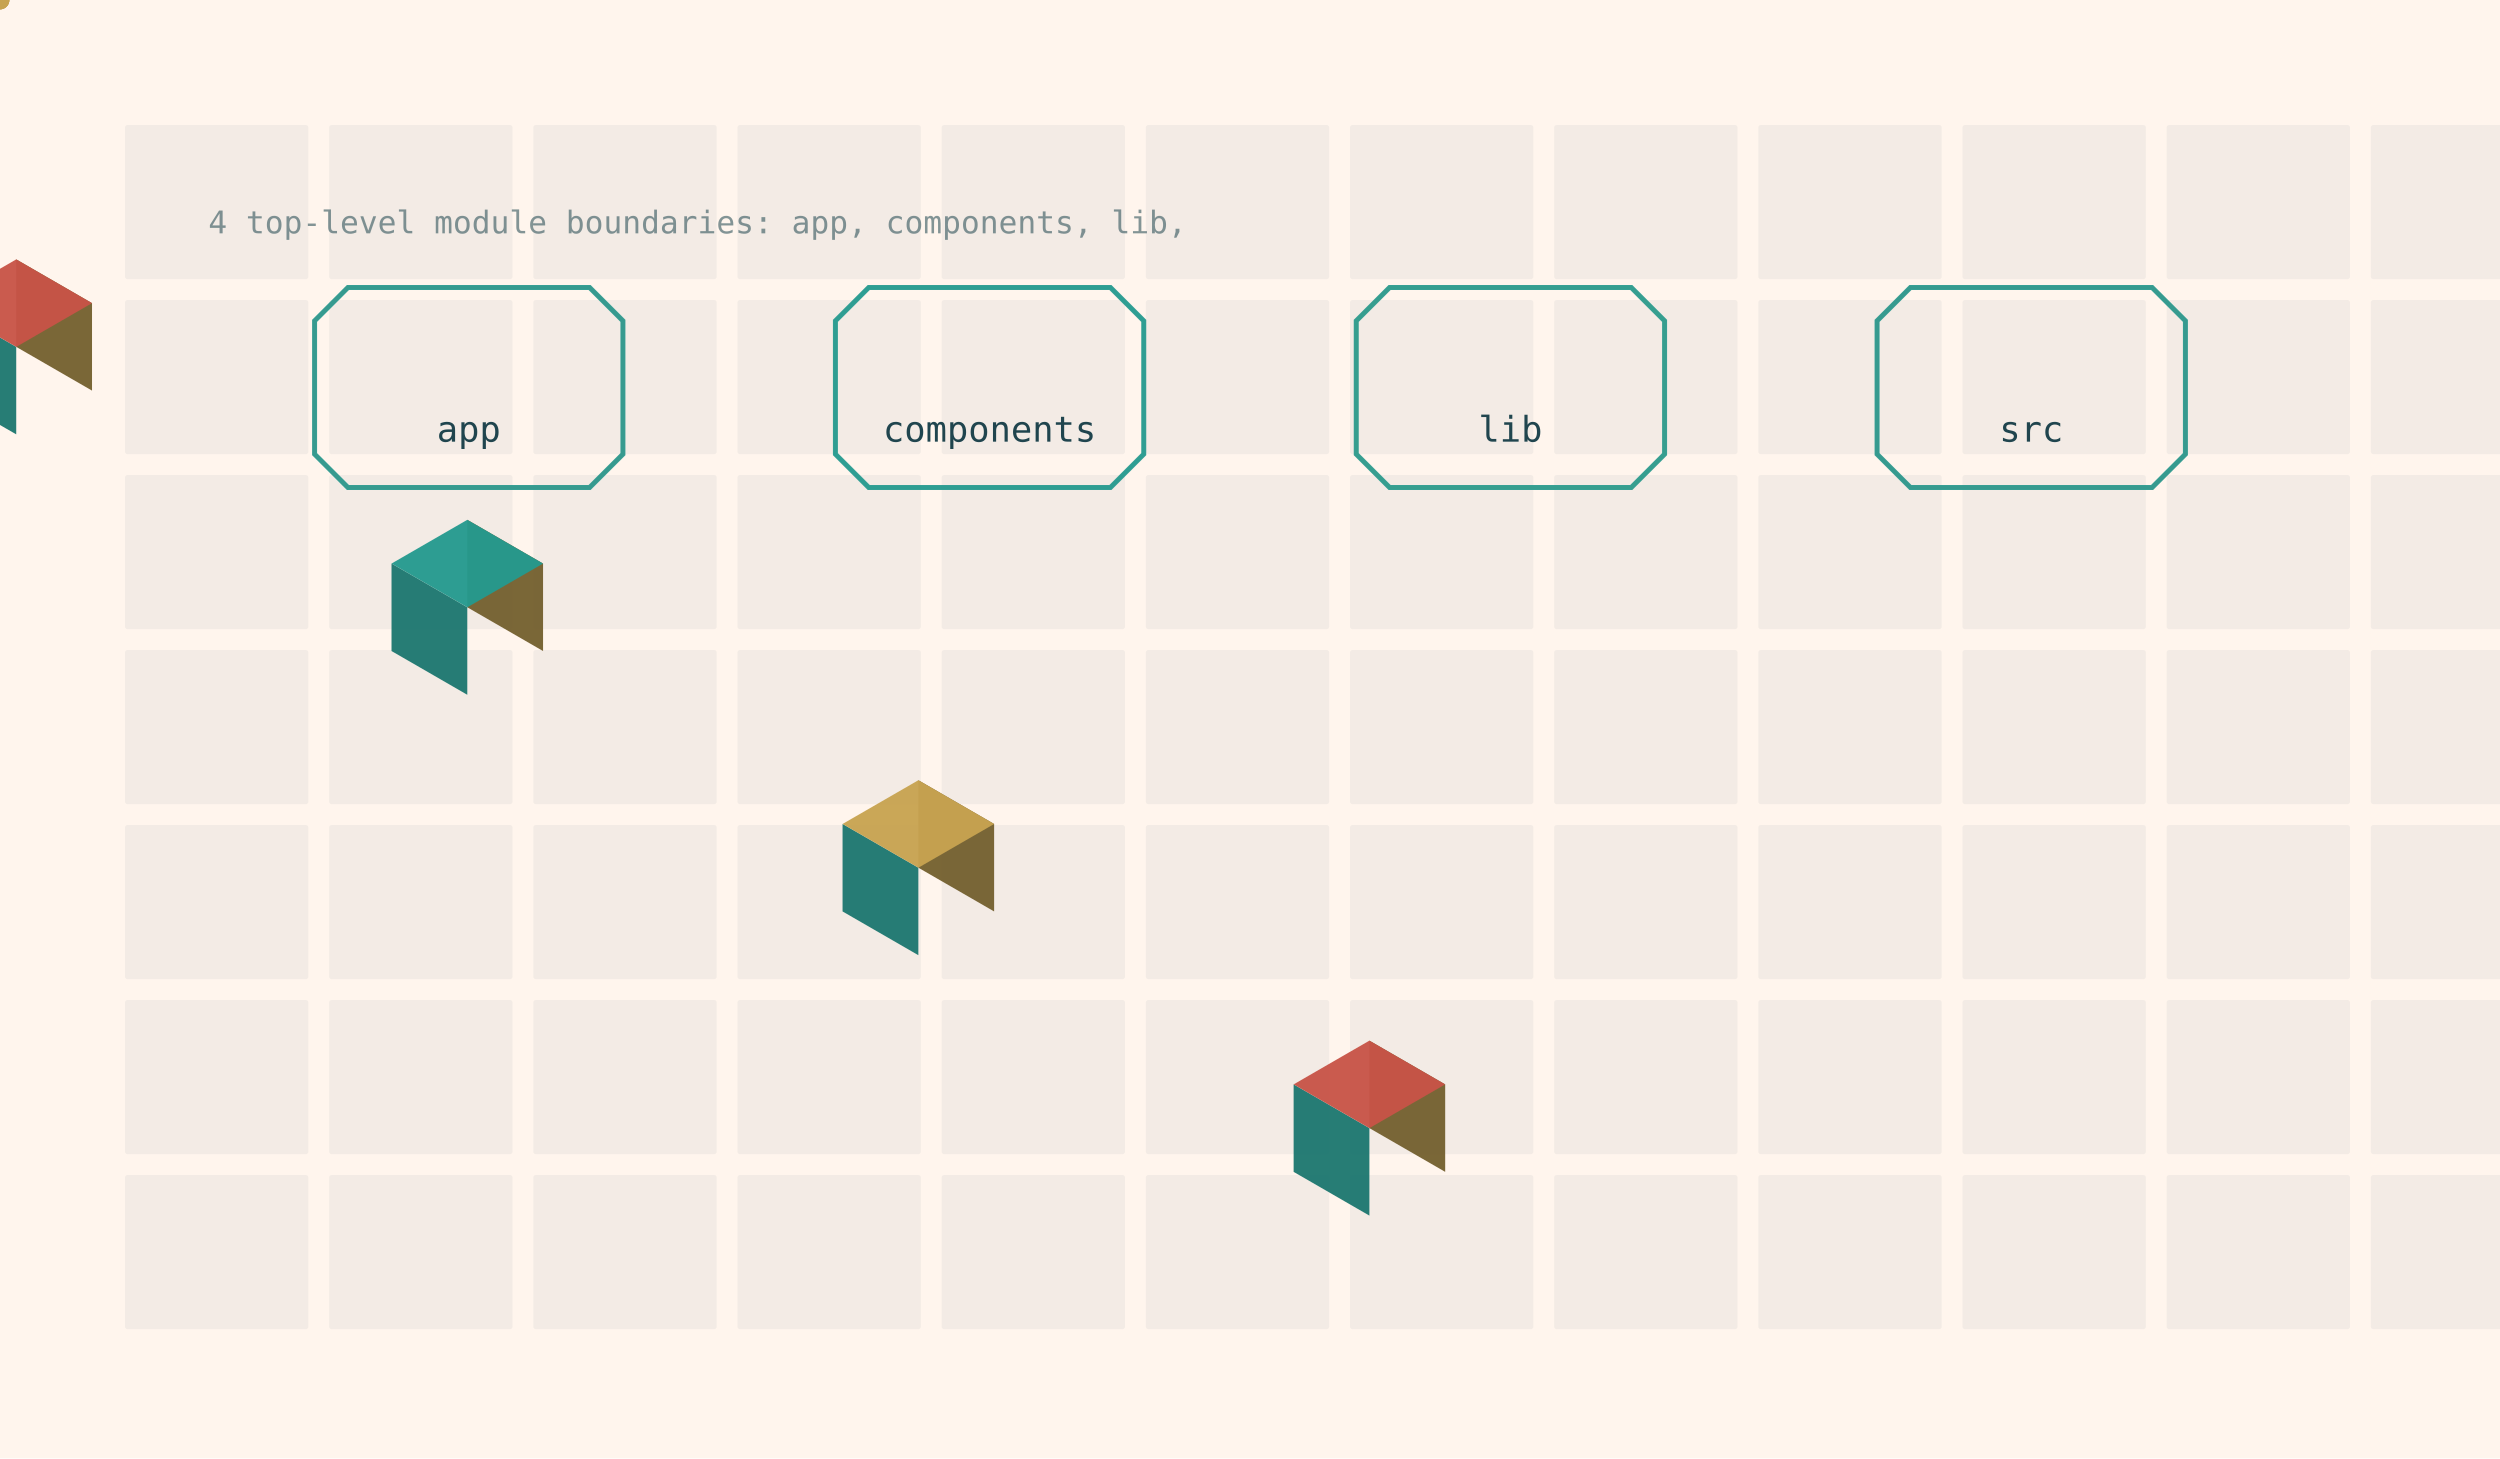
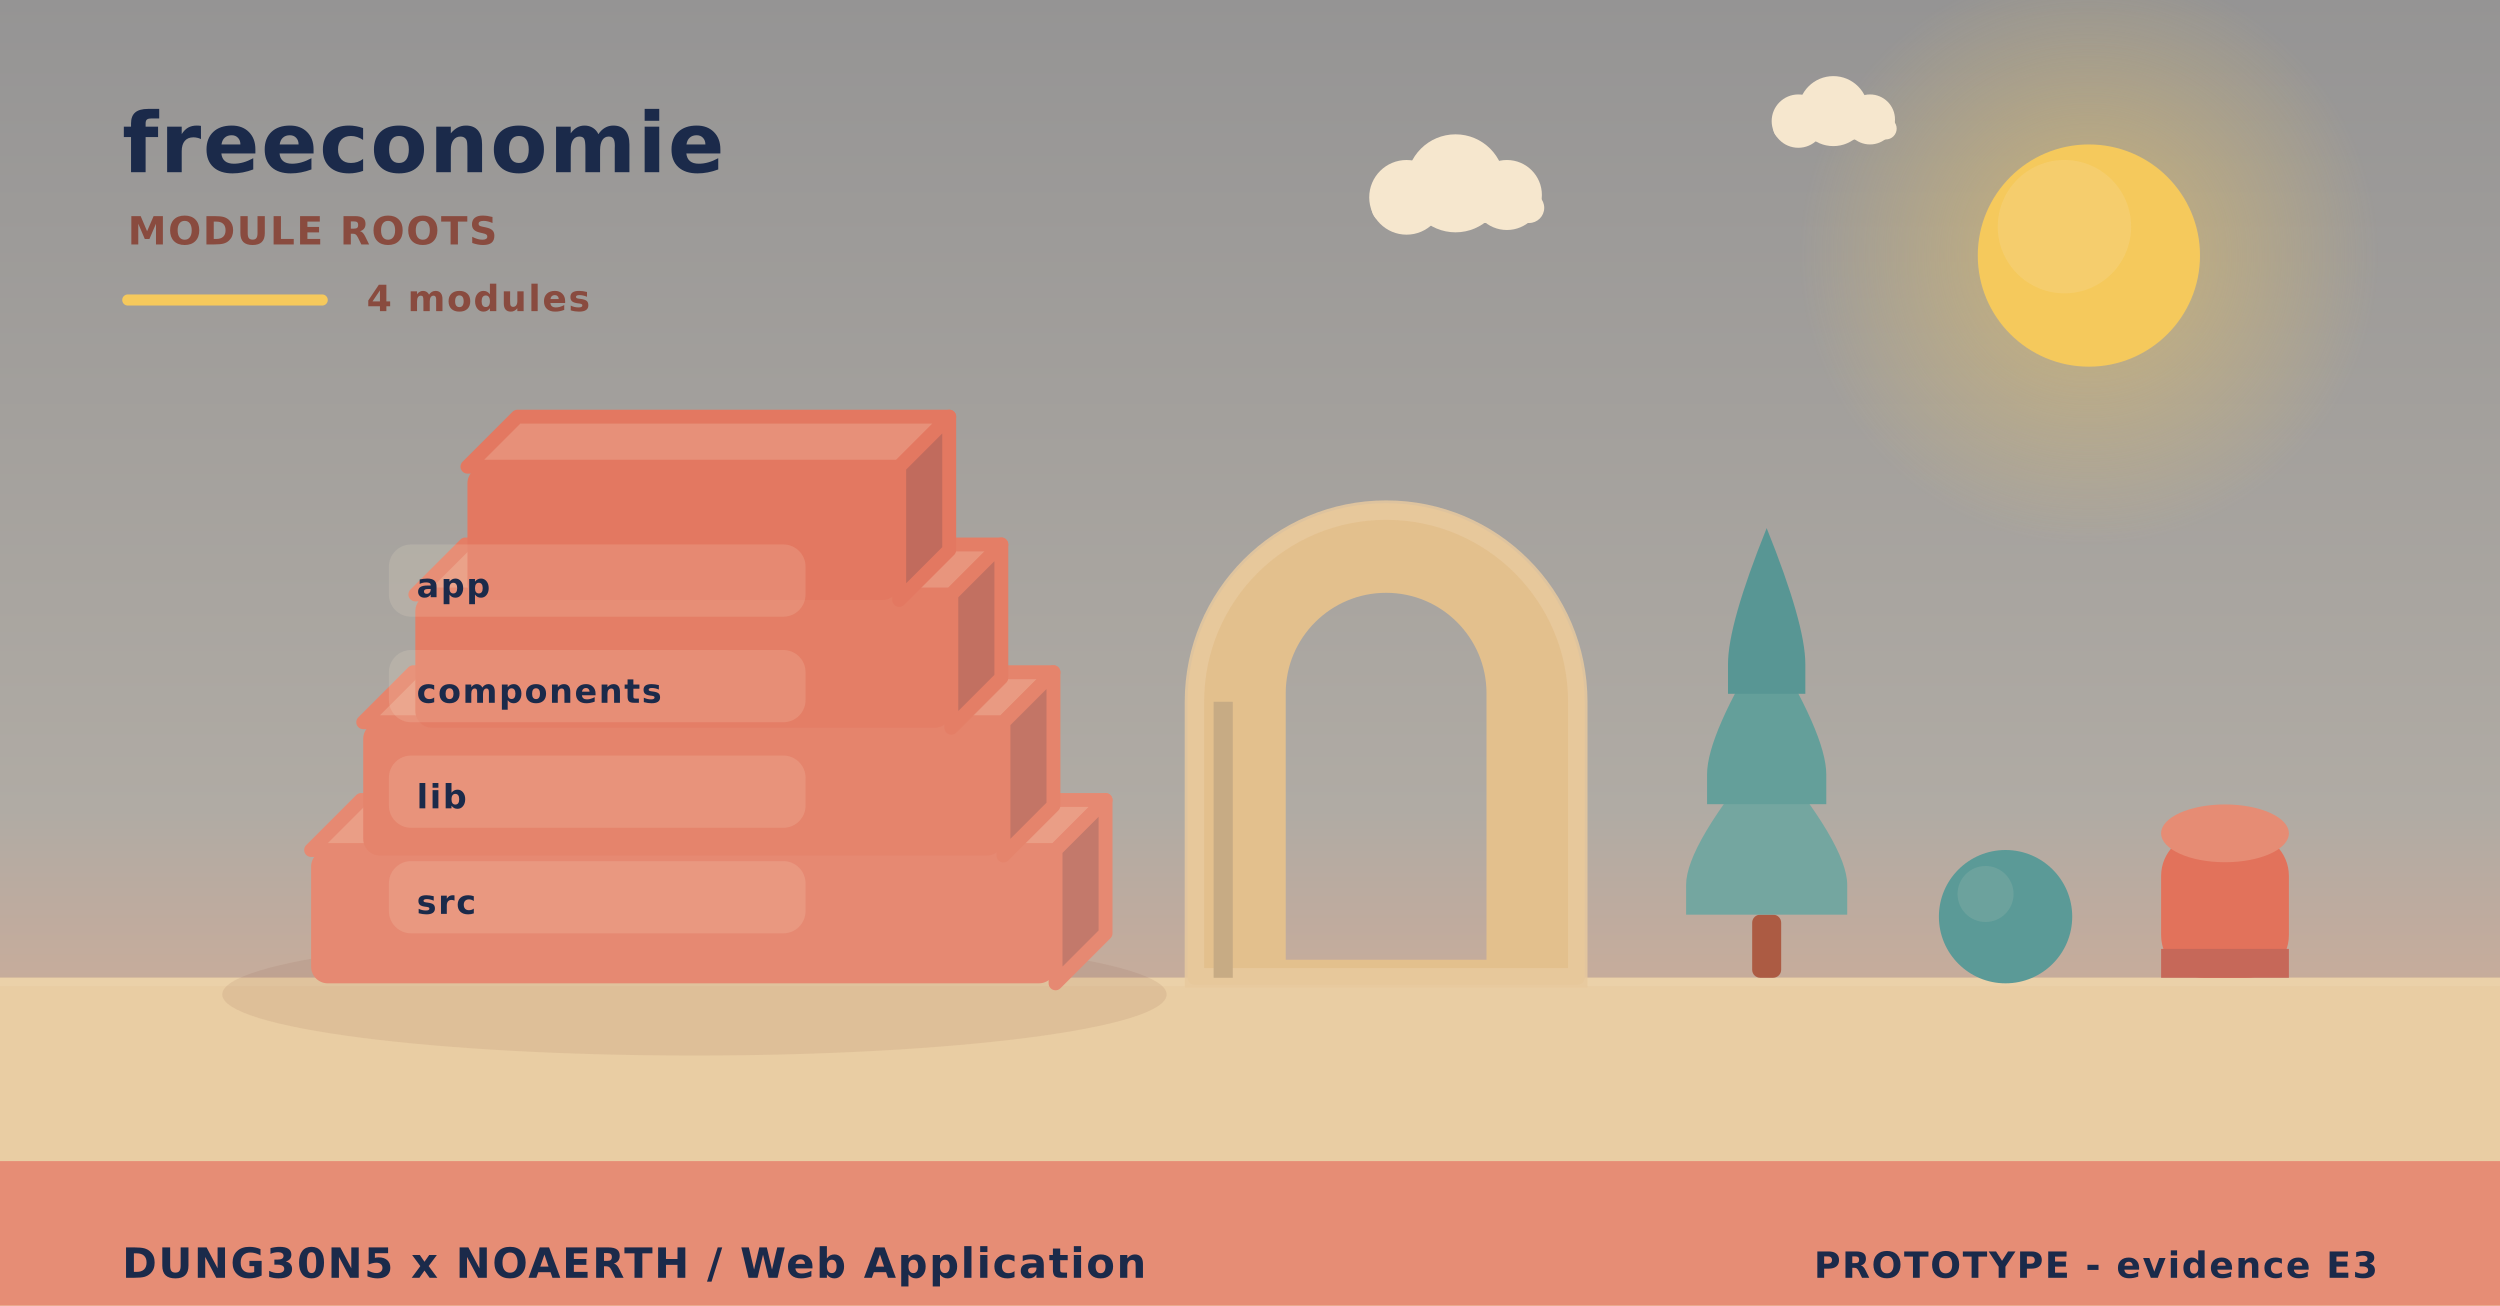
- <svg xmlns="http://www.w3.org/2000/svg" viewBox="0 0 1200 700" width="1200" height="700" role="img" aria-label="freeconomie architecture">
-   <rect width="1200" height="700" fill="#fff5ed" />
-   <defs>
-     <linearGradient id="ga" x1="0" y1="0" x2="1" y2="1">
-       <stop offset="0%" stop-color="#c75346" />
-       <stop offset="100%" stop-color="#24998e" />
-     </linearGradient>
-   </defs>
-   <rect x="60.00" y="60.00" width="88.00" height="74.00" rx="1.20" fill="#09343f" opacity="0.05" />
-   <rect x="158.00" y="60.00" width="88.00" height="74.00" rx="1.20" fill="#09343f" opacity="0.05" />
-   <rect x="256.00" y="60.00" width="88.00" height="74.00" rx="1.20" fill="#09343f" opacity="0.05" />
-   <rect x="354.00" y="60.00" width="88.00" height="74.00" rx="1.20" fill="#09343f" opacity="0.05" />
-   <rect x="452.00" y="60.00" width="88.00" height="74.00" rx="1.20" fill="#09343f" opacity="0.05" />
-   <rect x="550.00" y="60.00" width="88.00" height="74.00" rx="1.20" fill="#09343f" opacity="0.05" />
-   <rect x="648.00" y="60.00" width="88.00" height="74.00" rx="1.20" fill="#09343f" opacity="0.05" />
-   <rect x="746.00" y="60.00" width="88.00" height="74.00" rx="1.20" fill="#09343f" opacity="0.05" />
-   <rect x="844.00" y="60.00" width="88.00" height="74.00" rx="1.20" fill="#09343f" opacity="0.05" />
-   <rect x="942.00" y="60.00" width="88.00" height="74.00" rx="1.20" fill="#09343f" opacity="0.05" />
-   <rect x="1040.00" y="60.00" width="88.00" height="74.00" rx="1.20" fill="#09343f" opacity="0.05" />
-   <rect x="1138.00" y="60.00" width="88.00" height="74.00" rx="1.20" fill="#09343f" opacity="0.05" />
-   <rect x="60.00" y="144.00" width="88.00" height="74.00" rx="1.20" fill="#09343f" opacity="0.05" />
-   <rect x="158.00" y="144.00" width="88.00" height="74.00" rx="1.20" fill="#09343f" opacity="0.05" />
-   <rect x="256.00" y="144.00" width="88.00" height="74.00" rx="1.20" fill="#09343f" opacity="0.05" />
-   <rect x="354.00" y="144.00" width="88.00" height="74.00" rx="1.20" fill="#09343f" opacity="0.05" />
-   <rect x="452.00" y="144.00" width="88.00" height="74.00" rx="1.20" fill="#09343f" opacity="0.05" />
-   <rect x="550.00" y="144.00" width="88.00" height="74.00" rx="1.20" fill="#09343f" opacity="0.05" />
-   <rect x="648.00" y="144.00" width="88.00" height="74.00" rx="1.20" fill="#09343f" opacity="0.05" />
-   <rect x="746.00" y="144.00" width="88.00" height="74.00" rx="1.20" fill="#09343f" opacity="0.05" />
-   <rect x="844.00" y="144.00" width="88.00" height="74.00" rx="1.20" fill="#09343f" opacity="0.05" />
-   <rect x="942.00" y="144.00" width="88.00" height="74.00" rx="1.20" fill="#09343f" opacity="0.05" />
-   <rect x="1040.00" y="144.00" width="88.00" height="74.00" rx="1.20" fill="#09343f" opacity="0.05" />
-   <rect x="1138.00" y="144.00" width="88.00" height="74.00" rx="1.20" fill="#09343f" opacity="0.05" />
-   <rect x="60.00" y="228.00" width="88.00" height="74.00" rx="1.20" fill="#09343f" opacity="0.05" />
-   <rect x="158.00" y="228.00" width="88.00" height="74.00" rx="1.20" fill="#09343f" opacity="0.05" />
-   <rect x="256.00" y="228.00" width="88.00" height="74.00" rx="1.20" fill="#09343f" opacity="0.05" />
-   <rect x="354.00" y="228.00" width="88.00" height="74.00" rx="1.20" fill="#09343f" opacity="0.05" />
-   <rect x="452.00" y="228.00" width="88.00" height="74.00" rx="1.20" fill="#09343f" opacity="0.05" />
-   <rect x="550.00" y="228.00" width="88.00" height="74.00" rx="1.20" fill="#09343f" opacity="0.05" />
-   <rect x="648.00" y="228.00" width="88.00" height="74.00" rx="1.20" fill="#09343f" opacity="0.05" />
-   <rect x="746.00" y="228.00" width="88.00" height="74.00" rx="1.20" fill="#09343f" opacity="0.05" />
-   <rect x="844.00" y="228.00" width="88.00" height="74.00" rx="1.20" fill="#09343f" opacity="0.05" />
-   <rect x="942.00" y="228.00" width="88.00" height="74.00" rx="1.20" fill="#09343f" opacity="0.05" />
-   <rect x="1040.00" y="228.00" width="88.00" height="74.00" rx="1.20" fill="#09343f" opacity="0.05" />
-   <rect x="1138.00" y="228.00" width="88.00" height="74.00" rx="1.20" fill="#09343f" opacity="0.05" />
-   <rect x="60.00" y="312.00" width="88.00" height="74.00" rx="1.20" fill="#09343f" opacity="0.05" />
-   <rect x="158.00" y="312.00" width="88.00" height="74.00" rx="1.20" fill="#09343f" opacity="0.05" />
-   <rect x="256.00" y="312.00" width="88.00" height="74.00" rx="1.20" fill="#09343f" opacity="0.05" />
-   <rect x="354.00" y="312.00" width="88.00" height="74.00" rx="1.20" fill="#09343f" opacity="0.05" />
-   <rect x="452.00" y="312.00" width="88.00" height="74.00" rx="1.20" fill="#09343f" opacity="0.05" />
-   <rect x="550.00" y="312.00" width="88.00" height="74.00" rx="1.20" fill="#09343f" opacity="0.05" />
-   <rect x="648.00" y="312.00" width="88.00" height="74.00" rx="1.20" fill="#09343f" opacity="0.05" />
-   <rect x="746.00" y="312.00" width="88.00" height="74.00" rx="1.20" fill="#09343f" opacity="0.05" />
-   <rect x="844.00" y="312.00" width="88.00" height="74.00" rx="1.20" fill="#09343f" opacity="0.05" />
-   <rect x="942.00" y="312.00" width="88.00" height="74.00" rx="1.20" fill="#09343f" opacity="0.05" />
-   <rect x="1040.00" y="312.00" width="88.00" height="74.00" rx="1.20" fill="#09343f" opacity="0.05" />
-   <rect x="1138.00" y="312.00" width="88.00" height="74.00" rx="1.20" fill="#09343f" opacity="0.05" />
-   <rect x="60.00" y="396.00" width="88.00" height="74.00" rx="1.20" fill="#09343f" opacity="0.05" />
-   <rect x="158.00" y="396.00" width="88.00" height="74.00" rx="1.20" fill="#09343f" opacity="0.05" />
-   <rect x="256.00" y="396.00" width="88.00" height="74.00" rx="1.20" fill="#09343f" opacity="0.05" />
-   <rect x="354.00" y="396.00" width="88.00" height="74.00" rx="1.20" fill="#09343f" opacity="0.05" />
-   <rect x="452.00" y="396.00" width="88.00" height="74.00" rx="1.20" fill="#09343f" opacity="0.05" />
-   <rect x="550.00" y="396.00" width="88.00" height="74.00" rx="1.20" fill="#09343f" opacity="0.05" />
-   <rect x="648.00" y="396.00" width="88.00" height="74.00" rx="1.20" fill="#09343f" opacity="0.05" />
-   <rect x="746.00" y="396.00" width="88.00" height="74.00" rx="1.20" fill="#09343f" opacity="0.05" />
-   <rect x="844.00" y="396.00" width="88.00" height="74.00" rx="1.20" fill="#09343f" opacity="0.05" />
-   <rect x="942.00" y="396.00" width="88.00" height="74.00" rx="1.20" fill="#09343f" opacity="0.05" />
-   <rect x="1040.00" y="396.00" width="88.00" height="74.00" rx="1.20" fill="#09343f" opacity="0.05" />
-   <rect x="1138.00" y="396.00" width="88.00" height="74.00" rx="1.20" fill="#09343f" opacity="0.05" />
-   <rect x="60.00" y="480.00" width="88.00" height="74.00" rx="1.20" fill="#09343f" opacity="0.05" />
-   <rect x="158.00" y="480.00" width="88.00" height="74.00" rx="1.20" fill="#09343f" opacity="0.05" />
-   <rect x="256.00" y="480.00" width="88.00" height="74.00" rx="1.20" fill="#09343f" opacity="0.05" />
-   <rect x="354.00" y="480.00" width="88.00" height="74.00" rx="1.20" fill="#09343f" opacity="0.05" />
-   <rect x="452.00" y="480.00" width="88.00" height="74.00" rx="1.20" fill="#09343f" opacity="0.05" />
-   <rect x="550.00" y="480.00" width="88.00" height="74.00" rx="1.20" fill="#09343f" opacity="0.05" />
-   <rect x="648.00" y="480.00" width="88.00" height="74.00" rx="1.20" fill="#09343f" opacity="0.05" />
-   <rect x="746.00" y="480.00" width="88.00" height="74.00" rx="1.20" fill="#09343f" opacity="0.05" />
-   <rect x="844.00" y="480.00" width="88.00" height="74.00" rx="1.20" fill="#09343f" opacity="0.05" />
-   <rect x="942.00" y="480.00" width="88.00" height="74.00" rx="1.20" fill="#09343f" opacity="0.05" />
-   <rect x="1040.00" y="480.00" width="88.00" height="74.00" rx="1.20" fill="#09343f" opacity="0.05" />
-   <rect x="1138.00" y="480.00" width="88.00" height="74.00" rx="1.20" fill="#09343f" opacity="0.05" />
-   <rect x="60.00" y="564.00" width="88.00" height="74.00" rx="1.20" fill="#09343f" opacity="0.05" />
-   <rect x="158.00" y="564.00" width="88.00" height="74.00" rx="1.20" fill="#09343f" opacity="0.05" />
-   <rect x="256.00" y="564.00" width="88.00" height="74.00" rx="1.20" fill="#09343f" opacity="0.05" />
-   <rect x="354.00" y="564.00" width="88.00" height="74.00" rx="1.20" fill="#09343f" opacity="0.05" />
-   <rect x="452.00" y="564.00" width="88.00" height="74.00" rx="1.20" fill="#09343f" opacity="0.05" />
-   <rect x="550.00" y="564.00" width="88.00" height="74.00" rx="1.20" fill="#09343f" opacity="0.05" />
-   <rect x="648.00" y="564.00" width="88.00" height="74.00" rx="1.20" fill="#09343f" opacity="0.05" />
-   <rect x="746.00" y="564.00" width="88.00" height="74.00" rx="1.20" fill="#09343f" opacity="0.05" />
-   <rect x="844.00" y="564.00" width="88.00" height="74.00" rx="1.20" fill="#09343f" opacity="0.05" />
-   <rect x="942.00" y="564.00" width="88.00" height="74.00" rx="1.20" fill="#09343f" opacity="0.05" />
-   <rect x="1040.00" y="564.00" width="88.00" height="74.00" rx="1.20" fill="#09343f" opacity="0.05" />
-   <rect x="1138.00" y="564.00" width="88.00" height="74.00" rx="1.20" fill="#09343f" opacity="0.05" />
-   <path d="M167.00,138.00 H283.00 L299.00,154.00 V218.00 L283.00,234.00 H167.00 L151.00,218.00 V154.00 Z" fill="none" stroke="rgba(199,83,70,0.550)" stroke-width="1.80" opacity="0.90" />
-   <polygon points="7.79,166.50 44.17,187.50 44.17,145.50 7.79,124.50" fill="#735f2e" opacity="0.95" />
-   <polygon points="-28.58,187.50 7.79,208.50 7.79,166.50 -28.58,145.50" fill="#1c776f" opacity="0.95" />
-   <polygon points="7.79,124.50 44.17,145.50 7.79,166.50 -28.58,145.50" fill="#c75346" opacity="0.95" />
-   <text x="225" y="212" font-family="ui-monospace,Menlo,monospace" font-size="17" fill="rgba(9,52,63,0.900)" text-anchor="middle">app</text>
+ <svg xmlns="http://www.w3.org/2000/svg" width="900" height="470" viewBox="0 0 900 470" role="img" aria-label="freeconomie - how it is built">
+   <linearGradient id="skya" x1="0" y1="0" x2="0" y2="1">
+     <stop offset="0" stop-color="#959494" />
+     <stop offset="0.62" stop-color="#b0aba4" />
+     <stop offset="1" stop-color="#f3ad8a" />
+   </linearGradient>
+   <rect width="900" height="470" fill="url(#skya)" />
+   <radialGradient id="suna">
+     <stop offset="0.35" stop-color="#f5c95c" stop-opacity="0.34" />
+     <stop offset="1" stop-color="#f5c95c" stop-opacity="0" />
+   </radialGradient>
+   <circle cx="752" cy="92" r="104" fill="url(#suna)" />
+   <circle cx="752" cy="92" r="40" fill="#f5c95c" />
+   <circle cx="743.2" cy="81.6" r="24" fill="#f5d27e" opacity="0.5" />
  <g>
-     <path d="M167.00,138.00 H283.00 L299.00,154.00 V218.00 L283.00,234.00 H167.00 L151.00,218.00 V154.00 Z" fill="none" stroke="#24998e" stroke-width="2.40" opacity="0.90" />
-     <animate attributeName="opacity" values="0.25;1.0;0.25" dur="19.4s" begin="0.0s" repeatCount="indefinite" />
+     <circle cx="524" cy="66" r="17.64" fill="#f6e7ce" />
+     <circle cx="506.36" cy="71.04" r="13.44" fill="#f6e7ce" />
+     <circle cx="542.48" cy="70.2" r="12.6" fill="#f6e7ce" />
+     <rect x="493.76" y="69.36" width="62.16" height="10.92" rx="5.46" fill="#f6e7ce" />
+     <animateTransform attributeName="transform" type="translate" values="0 0;24 0;0 0" dur="36s" begin="0s" repeatCount="indefinite" />
  </g>
-   <g opacity="0.9">
-     <circle cx="0.00" cy="0.00" r="4.50" fill="#c7a350" opacity="1.00" />
-     <animateTransform attributeName="transform" type="translate" values="225.00,184.00 475.00,184.00" dur="6.467s" begin="0.0s" repeatCount="indefinite" />
-     <animateTransform attributeName="transform" type="translate" values="475.00,184.00 225.00,184.00" dur="6.467s" begin="3.233s" repeatCount="indefinite" />
+   <g>
+     <circle cx="660" cy="40" r="12.6" fill="#f6e7ce" />
+     <circle cx="647.4" cy="43.6" r="9.6" fill="#f6e7ce" />
+     <circle cx="673.2" cy="43" r="9" fill="#f6e7ce" />
+     <rect x="638.4" y="42.4" width="44.4" height="7.8" rx="3.9" fill="#f6e7ce" />
+     <animateTransform attributeName="transform" type="translate" values="0 0;-18 0;0 0" dur="46s" begin="3s" repeatCount="indefinite" />
  </g>
-   <path d="M417.00,138.00 H533.00 L549.00,154.00 V218.00 L533.00,234.00 H417.00 L401.00,218.00 V154.00 Z" fill="none" stroke="rgba(36,153,142,0.550)" stroke-width="1.80" opacity="0.90" />
-   <polygon points="224.30,291.50 260.67,312.50 260.67,270.50 224.30,249.50" fill="#735f2e" opacity="0.95" />
-   <polygon points="187.93,312.50 224.30,333.50 224.30,291.50 187.93,270.50" fill="#1c776f" opacity="0.95" />
-   <polygon points="224.30,249.50 260.67,270.50 224.30,291.50 187.93,270.50" fill="#24998e" opacity="0.95" />
-   <text x="475" y="212" font-family="ui-monospace,Menlo,monospace" font-size="17" fill="rgba(9,52,63,0.900)" text-anchor="middle">components</text>
+   <rect x="0" y="352" width="900" height="118" fill="#e9cda3" />
+   <rect x="0" y="352" width="900" height="3" fill="#ebd1a9" />
+   <text x="44" y="62" font-family="Verdana,DejaVu Sans,sans-serif" font-size="30" font-weight="700" letter-spacing="0.6" fill="#1b2a4a" text-anchor="start">freeconomie</text>
+   <text x="46" y="88" font-family="Verdana,DejaVu Sans,sans-serif" font-size="14" font-weight="700" letter-spacing="0.6" fill="#894b3f" text-anchor="start">MODULE ROOTS</text>
+   <rect x="44" y="106" width="74" height="4" rx="2" fill="#f5c95c" />
+   <text x="132" y="112" font-family="Verdana,DejaVu Sans,sans-serif" font-size="13" font-weight="700" letter-spacing="0.6" fill="#894b3f" text-anchor="start">4 modules</text>
+   <ellipse cx="250" cy="358" rx="170" ry="22" fill="rgba(138,90,68,0.11)" />
+   <path d="M112,306 L380,306 L398,288 L130,288 Z" fill="#ea9e86" stroke="#e68972" stroke-width="5" stroke-linejoin="round" />
+   <path d="M380,306 L398,288 L398,336 L380,354 Z" fill="#c3796b" stroke="#e68972" stroke-width="5" stroke-linejoin="round" />
+   <rect x="112" y="306" width="268" height="48" rx="6" fill="#e68972" />
+   <path d="M130.76,260 L361.24,260 L379.24,242 L148.76,242 Z" fill="#e99a82" stroke="#e5846c" stroke-width="5" stroke-linejoin="round" />
+   <path d="M361.24,260 L379.24,242 L379.24,290 L361.24,308 Z" fill="#c37566" stroke="#e5846c" stroke-width="5" stroke-linejoin="round" />
+   <rect x="130.76" y="260" width="230.48" height="48" rx="6" fill="#e5846c" />
+   <path d="M149.52,214 L342.48,214 L360.48,196 L167.52,196 Z" fill="#e8957d" stroke="#e47e66" stroke-width="5" stroke-linejoin="round" />
+   <path d="M342.48,214 L360.48,196 L360.48,244 L342.48,262 Z" fill="#c27061" stroke="#e47e66" stroke-width="5" stroke-linejoin="round" />
+   <rect x="149.52" y="214" width="192.96" height="48" rx="6" fill="#e47e66" />
+   <path d="M168.28,168 L323.72,168 L341.72,150 L186.28,150 Z" fill="#e79079" stroke="#e37861" stroke-width="5" stroke-linejoin="round" />
+   <path d="M323.72,168 L341.72,150 L341.72,198 L323.72,216 Z" fill="#c16b5d" stroke="#e37861" stroke-width="5" stroke-linejoin="round" />
+   <rect x="168.28" y="168" width="155.44" height="48" rx="6" fill="#e37861" />
+   <rect x="140" y="196" width="150" height="26" rx="8" fill="rgba(246,231,206,0.16)" opacity="0.94" />
  <g>
-     <path d="M417.00,138.00 H533.00 L549.00,154.00 V218.00 L533.00,234.00 H417.00 L401.00,218.00 V154.00 Z" fill="none" stroke="#24998e" stroke-width="2.40" opacity="0.90" />
-     <animate attributeName="opacity" values="0.25;1.0;0.25" dur="19.4s" begin="0.45s" repeatCount="indefinite" />
+     <text x="150" y="215" font-family="Verdana,DejaVu Sans,sans-serif" font-size="12" font-weight="700" letter-spacing="0.6" fill="#1b2a4a" text-anchor="start">app</text>
+     <animateTransform attributeName="transform" type="translate" values="0 10;0 0" dur="0.7s" begin="0.3s" fill="freeze" />
  </g>
-   <g opacity="0.9">
-     <circle cx="0.00" cy="0.00" r="4.50" fill="#c7a350" opacity="1.00" />
-     <animateTransform attributeName="transform" type="translate" values="475.00,184.00 725.00,184.00" dur="6.467s" begin="0.3s" repeatCount="indefinite" />
-     <animateTransform attributeName="transform" type="translate" values="725.00,184.00 475.00,184.00" dur="6.467s" begin="3.533s" repeatCount="indefinite" />
+   <rect x="140" y="234" width="150" height="26" rx="8" fill="rgba(246,231,206,0.16)" opacity="0.94" />
+   <g>
+     <text x="150" y="253" font-family="Verdana,DejaVu Sans,sans-serif" font-size="12" font-weight="700" letter-spacing="0.6" fill="#1b2a4a" text-anchor="start">components</text>
+     <animateTransform attributeName="transform" type="translate" values="0 10;0 0" dur="0.7s" begin="0.5s" fill="freeze" />
  </g>
-   <path d="M667.00,138.00 H783.00 L799.00,154.00 V218.00 L783.00,234.00 H667.00 L651.00,218.00 V154.00 Z" fill="none" stroke="rgba(199,163,80,0.550)" stroke-width="1.80" opacity="0.90" />
-   <polygon points="440.81,416.50 477.18,437.50 477.18,395.50 440.81,374.50" fill="#735f2e" opacity="0.95" />
-   <polygon points="404.43,437.50 440.81,458.50 440.81,416.50 404.43,395.50" fill="#1c776f" opacity="0.95" />
-   <polygon points="440.81,374.50 477.18,395.50 440.81,416.50 404.43,395.50" fill="#c7a350" opacity="0.95" />
-   <text x="725" y="212" font-family="ui-monospace,Menlo,monospace" font-size="17" fill="rgba(9,52,63,0.900)" text-anchor="middle">lib</text>
+   <rect x="140" y="272" width="150" height="26" rx="8" fill="rgba(246,231,206,0.16)" opacity="0.94" />
  <g>
-     <path d="M667.00,138.00 H783.00 L799.00,154.00 V218.00 L783.00,234.00 H667.00 L651.00,218.00 V154.00 Z" fill="none" stroke="#24998e" stroke-width="2.40" opacity="0.90" />
-     <animate attributeName="opacity" values="0.25;1.0;0.25" dur="19.4s" begin="0.9s" repeatCount="indefinite" />
+     <text x="150" y="291" font-family="Verdana,DejaVu Sans,sans-serif" font-size="12" font-weight="700" letter-spacing="0.6" fill="#1b2a4a" text-anchor="start">lib</text>
+     <animateTransform attributeName="transform" type="translate" values="0 10;0 0" dur="0.7s" begin="0.7s" fill="freeze" />
  </g>
-   <g opacity="0.9">
-     <circle cx="0.00" cy="0.00" r="4.50" fill="#c7a350" opacity="1.00" />
-     <animateTransform attributeName="transform" type="translate" values="725.00,184.00 975.00,184.00" dur="6.467s" begin="0.6s" repeatCount="indefinite" />
-     <animateTransform attributeName="transform" type="translate" values="975.00,184.00 725.00,184.00" dur="6.467s" begin="3.833s" repeatCount="indefinite" />
+   <rect x="140" y="310" width="150" height="26" rx="8" fill="rgba(246,231,206,0.16)" opacity="0.94" />
+   <g>
+     <text x="150" y="329" font-family="Verdana,DejaVu Sans,sans-serif" font-size="12" font-weight="700" letter-spacing="0.6" fill="#1b2a4a" text-anchor="start">src</text>
+     <animateTransform attributeName="transform" type="translate" values="0 10;0 0" dur="0.7s" begin="0.9s" fill="freeze" />
  </g>
-   <path d="M917.00,138.00 H1033.00 L1049.00,154.00 V218.00 L1033.00,234.00 H917.00 L901.00,218.00 V154.00 Z" fill="none" stroke="rgba(199,83,70,0.550)" stroke-width="1.80" opacity="0.90" />
-   <polygon points="657.31,541.50 693.69,562.50 693.69,520.50 657.31,499.50" fill="#735f2e" opacity="0.95" />
-   <polygon points="620.94,562.50 657.31,583.50 657.31,541.50 620.94,520.50" fill="#1c776f" opacity="0.95" />
-   <polygon points="657.31,499.50 693.69,520.50 657.31,541.50 620.94,520.50" fill="#c75346" opacity="0.95" />
-   <text x="975" y="212" font-family="ui-monospace,Menlo,monospace" font-size="17" fill="rgba(9,52,63,0.900)" text-anchor="middle">src</text>
-   <g>
-     <path d="M917.00,138.00 H1033.00 L1049.00,154.00 V218.00 L1033.00,234.00 H917.00 L901.00,218.00 V154.00 Z" fill="none" stroke="#24998e" stroke-width="2.40" opacity="0.90" />
-     <animate attributeName="opacity" values="0.25;1.0;0.25" dur="19.4s" begin="1.35s" repeatCount="indefinite" />
-   </g>
-   <g opacity="0.9">
-     <circle cx="0.00" cy="0.00" r="4.50" fill="#c7a350" opacity="1.00" />
-     <animateTransform attributeName="transform" type="translate" values="975.00,184.00 975.00,184.00" dur="6.467s" begin="0.9s" repeatCount="indefinite" />
-     <animateTransform attributeName="transform" type="translate" values="975.00,184.00 975.00,184.00" dur="6.467s" begin="4.133s" repeatCount="indefinite" />
-   </g>
-   <text x="100" y="112" font-family="ui-monospace,Menlo,monospace" font-size="15" fill="rgba(9,52,63,0.500)">4 top-level module boundaries: app, components, lib,</text>
+   <path d="M430,352 L430,252.64 A69,69 0 0 1 568,252.64 L568,352 Z M460.36,348 L460.36,249.55 A38.64,38.64 0 0 1 537.64,249.55 L537.64,348 Z" fill="#e3c08d" fill-rule="evenodd" stroke="#e3c08d" stroke-width="5" stroke-linejoin="round" />
+   <path d="M430,352 L430,252.64 A69,69 0 0 1 568,252.64 L568,352 Z" fill="none" stroke="#e8c99d" stroke-width="7" stroke-linecap="round" opacity="0.85" />
+   <rect x="436.9" y="252.64" width="6.9" height="99.36" fill="#c7ab84" />
+   <rect x="630.78" y="329.28" width="10.44" height="22.72" rx="2.9" fill="#ac5b43" />
+   <path d="M636,269.64 Q607,304.23 607,318.54 Q607,329.28 607,329.28 L665,329.28 Q665,329.28 665,318.54 Q665,304.23 636,269.64 Z" fill="#74a6a0" />
+   <path d="M636,229.88 Q614.54,264.47 614.54,278.78 Q614.54,289.52 614.54,289.52 L657.46,289.52 Q657.46,289.52 657.46,278.78 Q657.46,264.47 636,229.88 Z" fill="#649f9a" />
+   <path d="M636,190.12 Q622.08,224.71 622.08,239.02 Q622.08,249.76 622.08,249.76 L649.92,249.76 Q649.92,249.76 649.92,239.02 Q649.92,224.71 636,190.12 Z" fill="#589694" />
+   <circle cx="722" cy="330" r="24" fill="#5b9a97" />
+   <circle cx="714.8" cy="321.84" r="10.08" fill="#7aa9a2" opacity="0.55" />
+   <rect x="778" y="300" width="46" height="52" rx="15.33" fill="#e2725b" />
+   <ellipse cx="801" cy="300" rx="23" ry="10.4" fill="#e68c74" />
+   <rect x="778" y="341.6" width="46" height="10.4" fill="#c66859" />
+   <rect x="0" y="418" width="900" height="52" rx="0" fill="#e68972" opacity="0.94" />
+   <text x="44" y="460" font-family="Verdana,DejaVu Sans,sans-serif" font-size="15" font-weight="700" letter-spacing="0.6" fill="#1b2a4a" text-anchor="start">DUNG30N5 x NOAERTH  /  Web Application</text>
+   <text x="856" y="460" font-family="Verdana,DejaVu Sans,sans-serif" font-size="13" font-weight="700" letter-spacing="0.6" fill="#1b2a4a" text-anchor="end">PROTOTYPE  -  evidence E3</text>
</svg>
